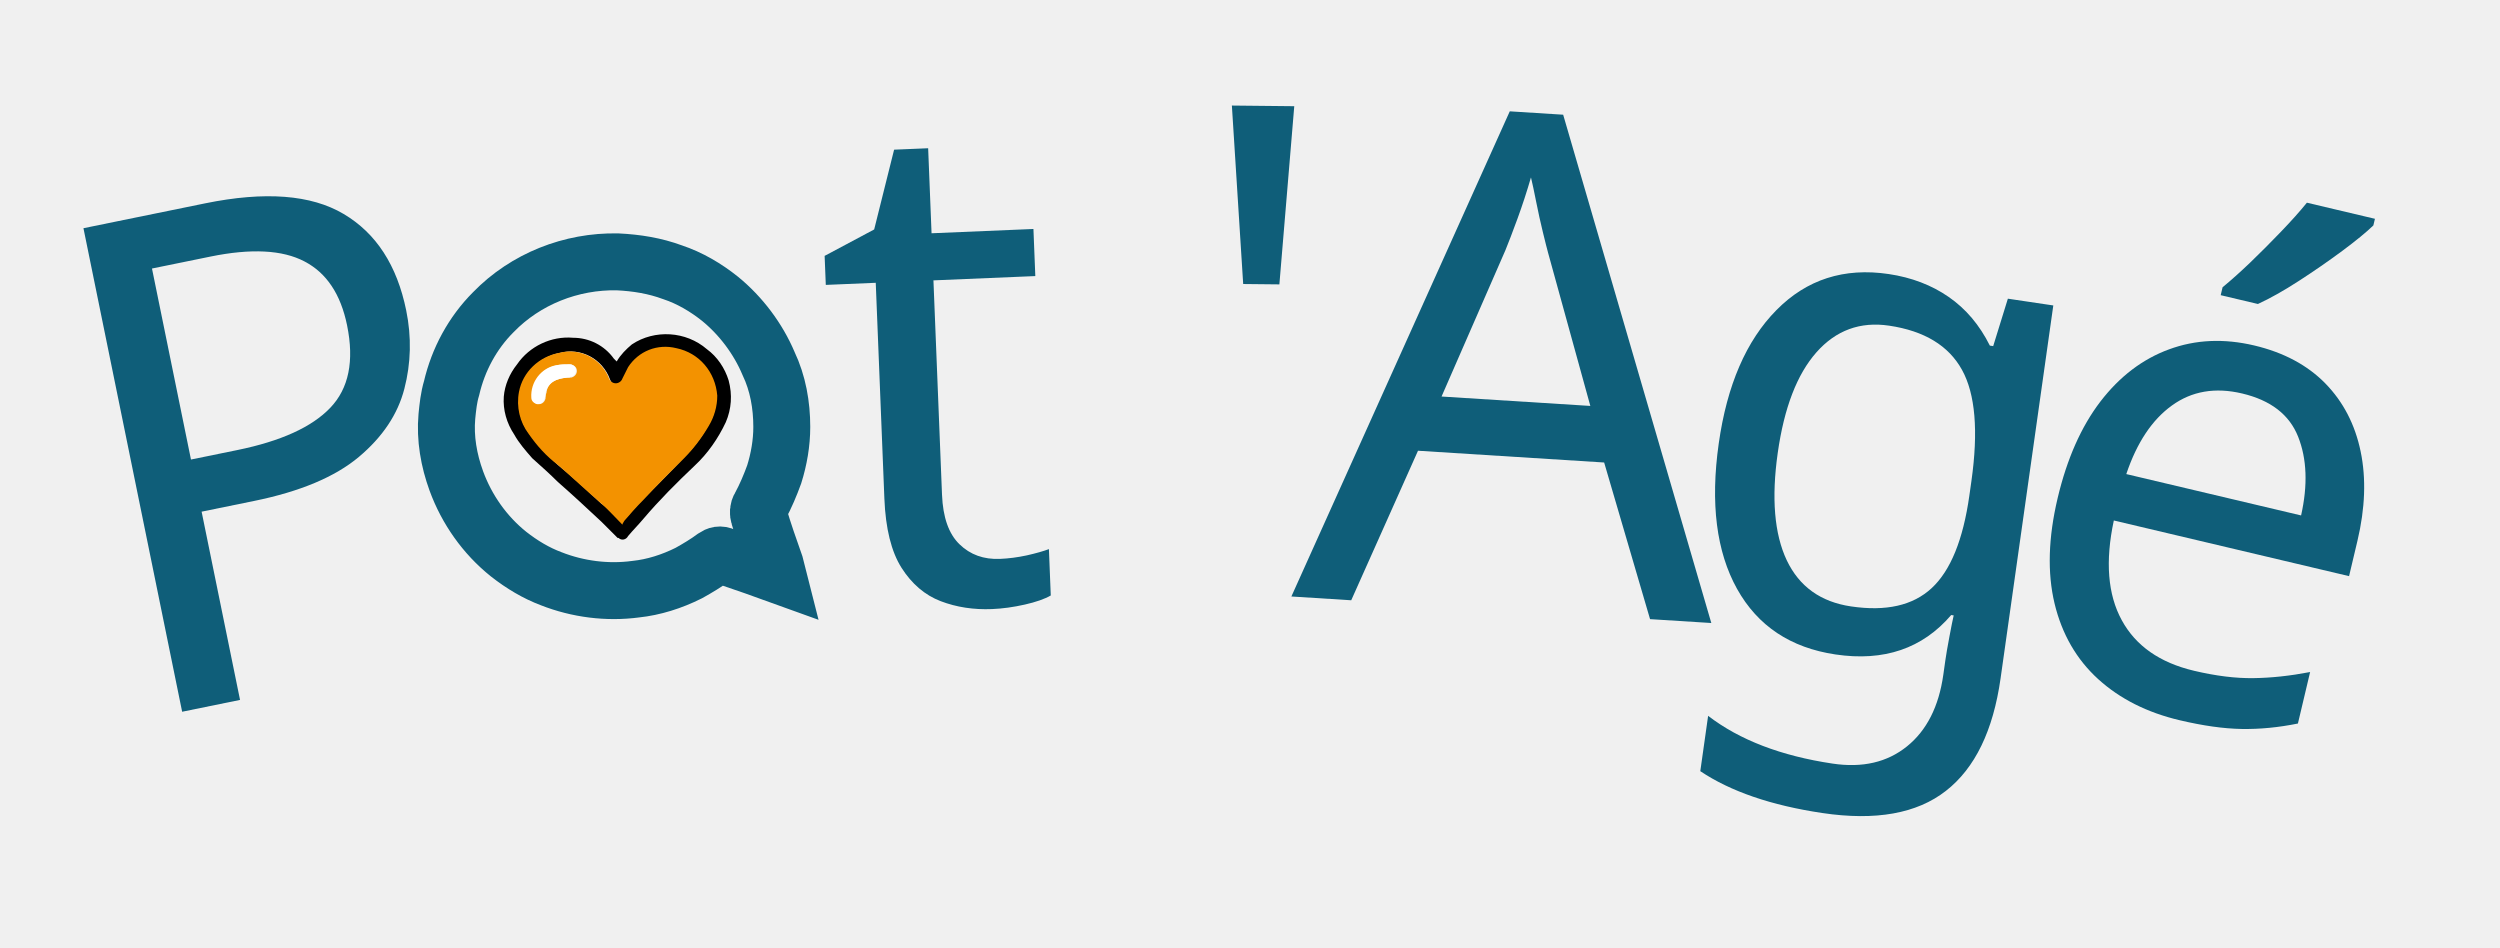
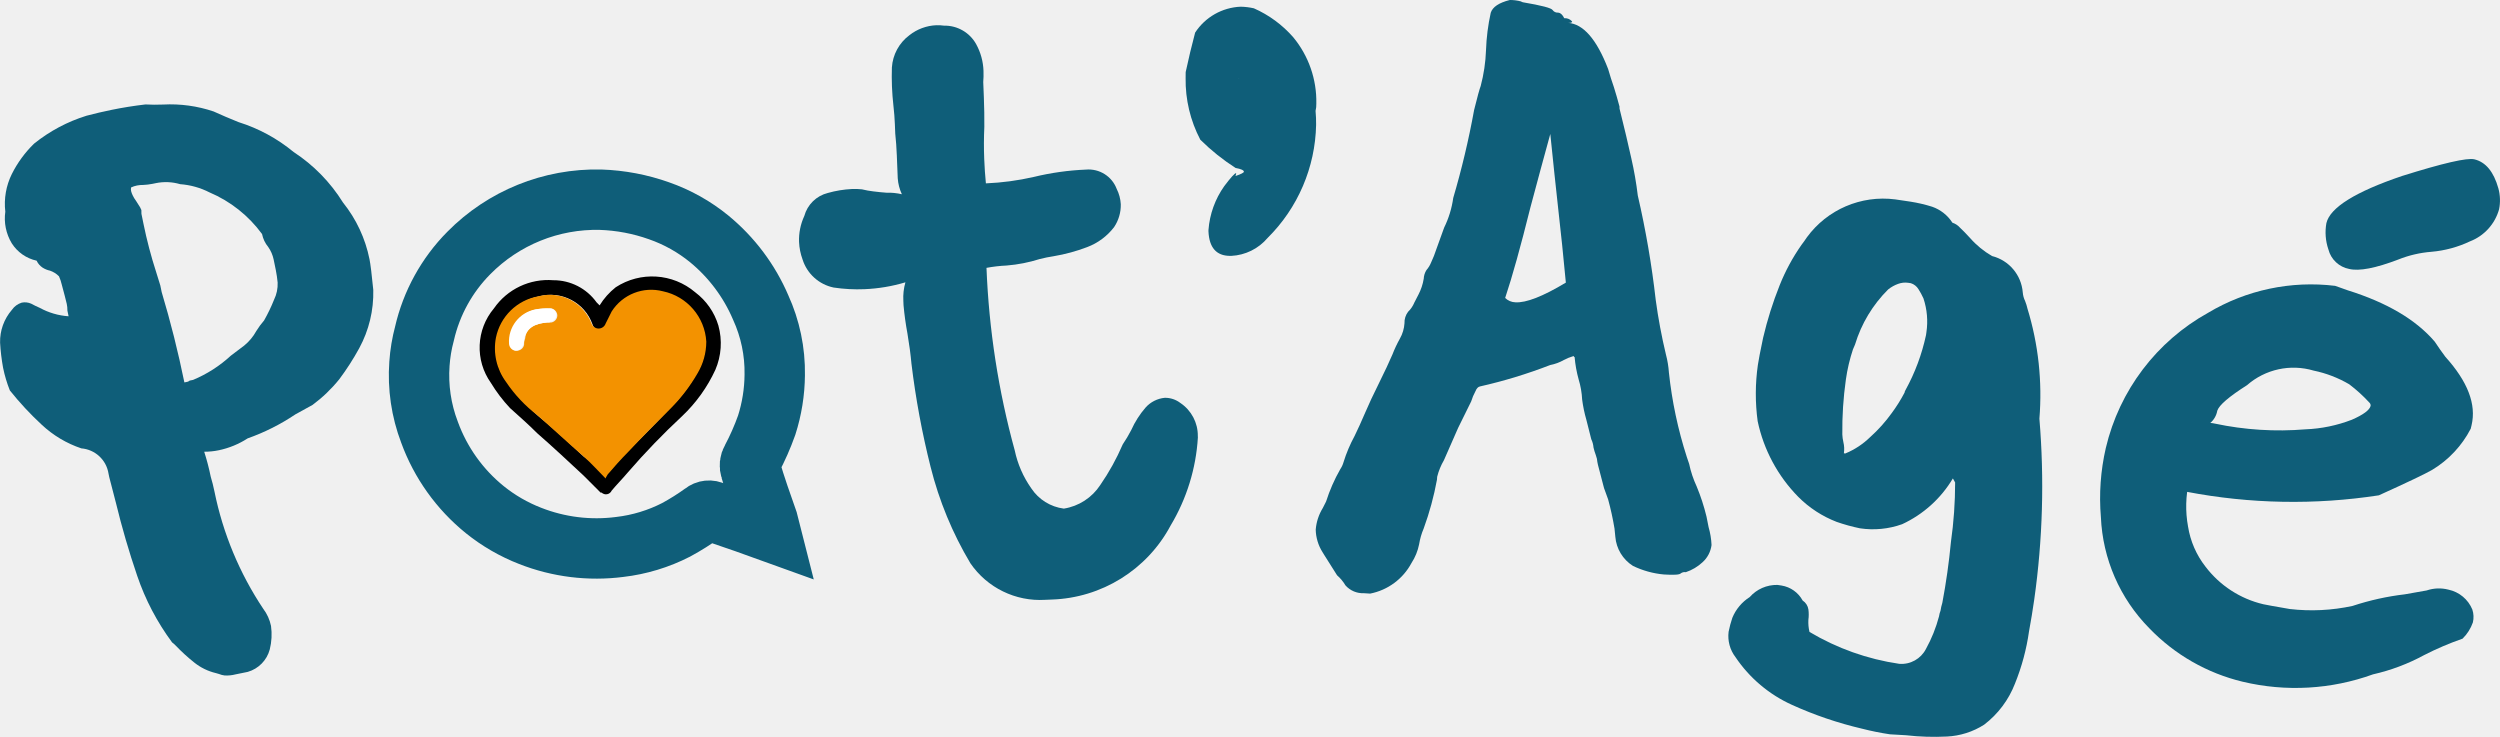
- <svg xmlns="http://www.w3.org/2000/svg" version="1.1" id="Calque_1" x="0px" y="0px" viewBox="0 0 263.5 99.9" style="enable-background:new 0 0 263.5 99.9;" xml:space="preserve">
-   <style type="text/css">
- 	.st0{fill:#0F5E79;}
- 	.st1{font-family:'DrMarz-Bold';}
- 	.st2{font-size:72.865px;}
- 	.st3{font-size:72.958px;}
- 	.st4{font-size:72.84px;}
- 	.st5{font-size:73.202px;}
- 	.st6{font-size:72.815px;}
- 	.st7{font-size:72.385px;}
- 	.st8{fill:none;stroke:#0F5E79;stroke-width:6;stroke-miterlimit:10;}
- 	.st9{fill:#F39200;}
- 	.st10{fill:#FFFFFF;}
- </style>
-   <g id="Calque_2_00000026131645315709857420000017328174601645307802_">
-     <text transform="matrix(0.9298 -0.19 0.2 0.9798 12.6315 76.36)" class="st0 st1 st2">P</text>
-     <text transform="matrix(0.9492 -3.996804e-02 3.996804e-02 0.9992 87.2906 64.1888)" class="st0 st1 st3">t</text>
-     <text transform="matrix(0.95 1.000000e-02 -1.000000e-02 0.9999 124.8214 63.0882)" class="st0 st1 st4">'</text>
-     <text transform="matrix(0.9477 5.985109e-02 -6.982627e-02 0.9976 136.1114 62.87)" class="st0 st1 st5">A</text>
-     <text transform="matrix(0.9401 0.14 -0.14 0.9902 174.6717 65.4398)" class="st0 st1 st6">g</text>
-     <text transform="matrix(0.9329 0.2207 -0.2307 0.973 208.751 70.2093)" class="st0 st1 st7">é</text>
-     <path class="st8" d="M82,60.6L82,60.6c-0.1-0.4-0.2-0.7-0.3-1.1c-0.6-1.7-1.2-3.4-1.7-5.1c-0.1-0.3-0.1-0.7,0.1-1   c0.6-1.1,1.1-2.3,1.5-3.4c0.5-1.6,0.8-3.3,0.8-5c0-2.3-0.4-4.6-1.4-6.7c-1.1-2.6-2.9-5-5.1-6.8c-1.5-1.2-3.2-2.2-5-2.8   c-1.9-0.7-3.8-1-5.8-1.1c-4.9-0.1-9.7,1.8-13.1,5.3c-2.2,2.2-3.7,5-4.4,8c-0.3,1-0.4,2-0.5,3c-0.2,2.3,0.2,4.6,1,6.8   c1.1,3,3,5.7,5.5,7.7c1.4,1.1,2.9,2,4.5,2.6c2.8,1.1,5.9,1.5,8.9,1.1c1.9-0.2,3.8-0.8,5.6-1.7c0.9-0.5,1.9-1.1,2.7-1.7   c0.3-0.2,0.6-0.3,1-0.1l3.2,1.1L82,60.6z" />
-     <path d="M65,38.1c0.4-0.7,1-1.3,1.6-1.8c2.4-1.6,5.7-1.4,7.9,0.5c1.1,0.8,1.9,2,2.3,3.3c0.4,1.5,0.3,3-0.3,4.4   c-0.8,1.7-1.9,3.3-3.3,4.6c-1.9,1.8-3.7,3.6-5.4,5.6c-0.5,0.6-1.1,1.2-1.6,1.8c-0.2,0.4-0.7,0.5-1,0.2c0,0,0,0-0.1,0   c-0.1-0.1-0.1-0.1-0.2-0.2c-0.5-0.5-1-1-1.5-1.5c-1.5-1.4-3-2.8-4.6-4.2C58,50,57,49.1,56.1,48.3c-0.7-0.8-1.4-1.6-1.9-2.5   c-0.8-1.2-1.2-2.6-1.1-4c0.1-1.2,0.6-2.4,1.4-3.4c1.3-1.9,3.6-3,5.9-2.8c1.7,0,3.3,0.8,4.3,2.2C64.8,37.9,64.9,38,65,38.1z    M65.6,55.1c0-0.1,0.1-0.2,0.1-0.2c0.7-0.8,1.3-1.5,2-2.2c1.4-1.4,2.9-2.9,4.3-4.4c1-1,1.9-2.1,2.6-3.4c0.6-0.9,0.9-2,0.9-3.1   c-0.2-2.4-1.9-4.4-4.2-4.9c-1.9-0.5-4,0.3-5,2c-0.2,0.4-0.4,0.8-0.6,1.2c-0.1,0.3-0.4,0.5-0.7,0.5c-0.3,0-0.6-0.3-0.7-0.6   c-0.8-2.2-3.1-3.4-5.3-2.8c-2.1,0.4-3.7,2-4.2,4.1c-0.3,1.5,0,3.1,1,4.4c0.9,1.2,1.9,2.3,3,3.3c1.6,1.3,3.1,2.7,4.6,4.1   C64.2,53.6,64.9,54.3,65.6,55.1z" />
-     <path class="st9" d="M65.6,55.3c-0.8-0.8-1.4-1.5-2.2-2.2c-1.5-1.3-3-2.7-4.6-4.1c-1.2-0.9-2.2-2-3.1-3.3c-0.9-1.2-1.3-2.8-1-4.4   c0.4-2.1,2.1-3.7,4.2-4.1c2.2-0.6,4.5,0.6,5.3,2.7c0.1,0.3,0.4,0.5,0.7,0.5c0.3,0,0.6-0.2,0.7-0.5c0.2-0.4,0.4-0.8,0.6-1.2   c1.1-1.7,3.1-2.5,5.1-2c2.4,0.5,4.1,2.5,4.3,5c0,1.1-0.3,2.2-0.9,3.2c-0.7,1.2-1.6,2.4-2.6,3.4c-1.5,1.5-2.9,2.9-4.3,4.4   c-0.7,0.7-1.4,1.5-2,2.2C65.7,55.1,65.6,55.2,65.6,55.3z M59.8,39.8c0.1,0,0.3,0,0.4,0c0.4-0.1,0.6-0.4,0.6-0.7   c0-0.4-0.3-0.6-0.6-0.7l0,0h-0.1c-0.5,0-1,0-1.4,0.1c-1.6,0.3-2.7,1.8-2.6,3.4c0,0.4,0.3,0.7,0.7,0.7c0.3,0,0.6-0.2,0.7-0.6   c0-0.2,0-0.4,0.1-0.6C57.7,40.3,58.6,39.9,59.8,39.8z" />
-     <path class="st10" d="M59.8,39.8c-1.2,0.1-2,0.5-2.3,1.6c0,0.2,0,0.4-0.1,0.6c-0.1,0.4-0.4,0.6-0.8,0.6c-0.3-0.1-0.6-0.3-0.6-0.7   c-0.1-1.6,1-3.1,2.6-3.4c0.5-0.1,1-0.1,1.4-0.1c0.3,0,0.7,0.2,0.7,0.6l0,0v0c0,0.4-0.2,0.7-0.6,0.7C60.1,39.8,60,39.8,59.8,39.8z" />
+ <svg xmlns="http://www.w3.org/2000/svg" id="Calque_1" data-name="Calque 1" viewBox="0 0 248.38 73.206">
+   <defs>
+     <style>.cls-1{isolation:isolate;}.cls-2{fill:#0f5e79;}.cls-3{fill:none;stroke:#0f5e79;stroke-miterlimit:10;stroke-width:6px;}.cls-4{fill:#f39200;}.cls-5{fill:#fff;}</style>
+   </defs>
+   <g id="Calque_2" data-name="Calque 2">
+     <g class="cls-1">
+       <path class="cls-2" d="M30.04,74.513l-1.219.249a3.581,3.581,0,0,1-1.072.107,2.079,2.079,0,0,1-.559-.146l-.3-.087a5.452,5.452,0,0,1-2.155-1.047,18.586,18.586,0,0,1-1.864-1.702,2.525,2.525,0,0,0-.344-.303,24.232,24.232,0,0,1-3.467-6.615q-1.225-3.579-2.119-7.266l-.66-2.543-.073-.355a2.973,2.973,0,0,0-2.698-2.499A10.765,10.765,0,0,1,9.57,49.953a30.707,30.707,0,0,1-3.165-3.406,13.253,13.253,0,0,1-.67-2.244,20.162,20.162,0,0,1-.299-2.504,4.807,4.807,0,0,1,1.171-3.252,1.857,1.857,0,0,1,.982-.721,1.543,1.543,0,0,1,.939.105c.264.146.552.285.862.419a6.901,6.901,0,0,0,2.851.832l-.117-.571a2.875,2.875,0,0,0-.063-.657c-.039-.189-.106-.461-.202-.813-.096-.353-.196-.728-.301-1.129a4.178,4.178,0,0,0-.269-.8,2.293,2.293,0,0,0-.891-.562,2.212,2.212,0,0,1-.731-.296,1.66,1.66,0,0,1-.601-.695,3.922,3.922,0,0,1-2.47-1.728,4.778,4.778,0,0,1-.641-3.142,6.671,6.671,0,0,1,.648-3.739,11.19,11.19,0,0,1,2.207-3.017,15.711,15.711,0,0,1,5.22-2.778q1.206-.319,2.493-.583,1.626-.333,3.349-.536.856.048,1.767.01a13.432,13.432,0,0,1,5.01.687q1.244.565,2.474,1.057a16.16,16.16,0,0,1,5.476,2.971,16.24,16.24,0,0,1,4.907,5.021A13.105,13.105,0,0,1,42.139,33.517q.146.715.375,3.046a11.535,11.535,0,0,1-1.395,5.79,25.886,25.886,0,0,1-1.981,3.083,14.441,14.441,0,0,1-2.655,2.55q-.892.481-1.713.945a21.045,21.045,0,0,1-4.737,2.381A8.455,8.455,0,0,1,27.168,52.492a6.897,6.897,0,0,1-1.452.147,23.039,23.039,0,0,1,.646,2.472q.212.7.374,1.485A32.678,32.678,0,0,0,31.584,68.248a4.199,4.199,0,0,1,.77,1.701,6.117,6.117,0,0,1-.124,2.331A3.168,3.168,0,0,1,30.04,74.513ZM23.746,45.753l.136-.027c.044-.009.102-.021.169-.035a.541.541,0,0,0,.223-.12l.338-.069a12.819,12.819,0,0,0,3.744-2.401l1.345-1.018a4.887,4.887,0,0,0,1.19-1.434,7.9,7.9,0,0,1,.773-1.05,16.9,16.9,0,0,0,.991-2.062,3.533,3.533,0,0,0,.357-1.708,12.056,12.056,0,0,0-.18-1.228l-.219-1.071a3.369,3.369,0,0,0-.534-1.229,2.914,2.914,0,0,1-.615-1.287,12.512,12.512,0,0,0-5.221-4.14A7.628,7.628,0,0,0,23.325,26.057a4.987,4.987,0,0,0-2.42-.101l-.339.069a6.047,6.047,0,0,1-.896.109,3.094,3.094,0,0,0-.624.053,2.49,2.49,0,0,0-.595.196.846.846,0,0,0,.005.371,2.058,2.058,0,0,0,.155.414,2.838,2.838,0,0,0,.32.53l.417.658.126.272.005.37.204,1a44.468,44.468,0,0,0,1.261,4.798q.213.701.413,1.33l.131.642Q22.814,41.185,23.746,45.753Z" transform="translate(-5.42773 -7.75914)" />
+     </g>
+     <g class="cls-1">
+       <path class="cls-2" d="M109.892,67.327l-.624.026a8.385,8.385,0,0,1-7.429-3.631A35.453,35.453,0,0,1,97.883,54.14a82.686,82.686,0,0,1-1.901-10.252q-.125-1.381-.396-2.977-.267-1.449-.391-2.832l-.018-.437a5.556,5.556,0,0,1,.205-1.834,16.544,16.544,0,0,1-4.066.683,16.178,16.178,0,0,1-3.059-.163A4.116,4.116,0,0,1,85.163,33.536a5.791,5.791,0,0,1-.348-1.738,5.641,5.641,0,0,1,.521-2.578A3.232,3.232,0,0,1,87.673,26.931a10.717,10.717,0,0,1,2.412-.394,6.619,6.619,0,0,1,.972.032,9.137,9.137,0,0,0,1.153.207c.441.055.871.099,1.288.129a5.895,5.895,0,0,1,1.533.154,4.485,4.485,0,0,1-.411-1.589l-.091-2.26q-.046-1.165-.157-2.185l-.038-.947q-.035-.875-.143-1.82-.106-.943-.145-1.893-.038-.946-.007-1.898a4.336,4.336,0,0,1,1.745-3.213,4.618,4.618,0,0,1,2.666-.988,4.52,4.52,0,0,1,.765.041,3.573,3.573,0,0,1,3.195,1.837,5.926,5.926,0,0,1,.731,2.671,9.588,9.588,0,0,1-.026,1.096l.061,1.531q.059,1.459.047,2.919-.075,1.61-.01,3.213.05,1.24.165,2.403a26.163,26.163,0,0,0,4.761-.639,26.619,26.619,0,0,1,5.174-.729,2.985,2.985,0,0,1,3.06,1.916,3.876,3.876,0,0,1,.407,1.516,3.916,3.916,0,0,1-.671,2.292,6.066,6.066,0,0,1-2.661,1.974,17.423,17.423,0,0,1-3.329.906,13.848,13.848,0,0,0-1.376.277,14.852,14.852,0,0,1-3.304.65,14.549,14.549,0,0,0-2.002.231,80.489,80.489,0,0,0,2.807,18.137,10.19,10.19,0,0,0,1.642,3.765,4.572,4.572,0,0,0,3.238,2.018,5.322,5.322,0,0,0,3.617-2.343,23.203,23.203,0,0,0,2.232-4.037,14.312,14.312,0,0,0,.845-1.423,9.097,9.097,0,0,1,1.436-2.251,2.926,2.926,0,0,1,1.905-.956,2.499,2.499,0,0,1,1.547.519,3.898,3.898,0,0,1,1.727,3.286l.006.146a19.257,19.257,0,0,1-2.703,8.73A13.896,13.896,0,0,1,109.892,67.327Z" transform="translate(-5.42773 -7.75914)" />
+     </g>
+     <g class="cls-1">
+       <path class="cls-2" d="M136.131,18.775a13.403,13.403,0,0,1,.055,1.384,16.274,16.274,0,0,1-4.819,11.24A5.053,5.053,0,0,1,127.751,33.182l-.139-.001q-2.008-.021-2.121-2.426l.001-.146a8.637,8.637,0,0,1,1.566-4.354q.981-1.301,1.189-1.299a1.287,1.287,0,0,1-.072.291q.834-.282.835-.429.002-.218-.827-.373a21.346,21.346,0,0,1-3.501-2.805,12.764,12.764,0,0,1-1.461-6.134l.006-.583q.436-2.033.939-3.923a5.675,5.675,0,0,1,4.524-2.575,6.395,6.395,0,0,1,1.313.16,11.203,11.203,0,0,1,3.917,2.882,10.018,10.018,0,0,1,2.287,6.58A2.738,2.738,0,0,1,136.131,18.775Zm-6.617-2.838q.968.01,1.111-.353a1.616,1.616,0,0,0-.286.871,3.933,3.933,0,0,0,.328,1.825c-0.0.049-.025.072-.07.072a1.778,1.778,0,0,1-.415-.077,7.194,7.194,0,0,0-.967-.156l-.069-0.0.139-.072.069 0q-.001.074-.141.217c-.046-0-.067-.17-.064-.51a5.794,5.794,0,0,0-.26-1.678,1.832,1.832,0,0,0-.479-.587A1.458,1.458,0,0,0,129.514,15.937Z" transform="translate(-5.42773 -7.75914)" />
+     </g>
+     <g class="cls-1">
+       <path class="cls-2" d="M141.555,66.735l-.625-.039a2.319,2.319,0,0,1-1.827-.776,4.174,4.174,0,0,0-.835-1.006l-1.254-1.986a2.258,2.258,0,0,0-.188-.305,4.371,4.371,0,0,1-.679-2.243,4.83,4.83,0,0,1,.708-2.156c.106-.188.213-.401.323-.64a16.572,16.572,0,0,1,1.41-3.211,2.43,2.43,0,0,0,.328-.713,14.186,14.186,0,0,1,1.086-2.572q.489-.996,1.07-2.354.583-1.355,1.229-2.636,1.053-2.134,1.474-3.135a12.3,12.3,0,0,1,.738-1.567,3.565,3.565,0,0,0,.453-1.511,1.774,1.774,0,0,1,.358-1.151,2.683,2.683,0,0,0,.622-.915l.403-.782a5.256,5.256,0,0,0,.529-1.581,1.761,1.761,0,0,1,.269-.863,2.682,2.682,0,0,0,.473-.777,10.649,10.649,0,0,0,.508-1.288l.777-2.151a9.694,9.694,0,0,0,.904-2.951,84.016,84.016,0,0,0,2.076-8.744q.483-1.95.653-2.379a16.136,16.136,0,0,0,.528-3.561,20.501,20.501,0,0,1,.469-3.711q.27-.864,1.9-1.273a4.25,4.25,0,0,1,1.105.143.499.499,0,0,0,.201.086q2.757.467,2.943.772a.607.607,0,0,0,.539.254c.278.017.514.277.713.778l-.268-.163c.004-.048.074-.069.213-.061a.917.917,0,0,1,.678.263l.064.078c-.006.098-.147.137-.426.12q2.29.145,3.999,4.58.281.973.571,1.797.284.899.562,1.943a.817.817,0,0,0,.043.369q.653,2.61,1.129,4.766a35.441,35.441,0,0,1,.646,3.708,91.818,91.818,0,0,1,1.782,10.382,54.635,54.635,0,0,0,1.015,5.418,9.472,9.472,0,0,1,.293,1.779,41.635,41.635,0,0,0,1.781,8.401l.23.675a10.401,10.401,0,0,0,.75,2.248,20.116,20.116,0,0,1,.975,2.995l.206,1.04a7.552,7.552,0,0,1,.294,1.779,2.765,2.765,0,0,1-.887,1.704,4.578,4.578,0,0,1-1.672.995.653.653,0,0,0-.496.115q-.155.209-1.68.113a8.908,8.908,0,0,1-3.076-.854,3.782,3.782,0,0,1-1.748-2.898l-.082-.812a29.153,29.153,0,0,0-.635-2.901l-.408-1.125c-.293-1.144-.492-1.914-.604-2.312a4.476,4.476,0,0,1-.1-.593l-.113-.374a5.879,5.879,0,0,1-.226-.748,2.321,2.321,0,0,0-.222-.82l-.49-1.938a13.406,13.406,0,0,1-.417-2.006,8.227,8.227,0,0,0-.349-2.003,12.29,12.29,0,0,1-.401-2.226l-.069-.004.006-.073-.07-.004a5.155,5.155,0,0,0-.933.381,4.404,4.404,0,0,1-1.358.501,49.473,49.473,0,0,1-6.978,2.127c-.188.037-.34.198-.452.484a5.326,5.326,0,0,0-.419,1l-1.298,2.632-1.41,3.211a6.27,6.27,0,0,0-.672,1.645l-.021.293a29.717,29.717,0,0,1-1.313,4.83,6.756,6.756,0,0,0-.46,1.586,5.304,5.304,0,0,1-.756,1.859A5.955,5.955,0,0,1,141.555,66.735Zm17.898-45.666q-.935,3.39-1.973,7.284-1.456,5.85-2.512,9.01a1.511,1.511,0,0,0,1.016.431q1.594.101,5.014-1.957-.359-3.836-.748-7.236Q159.866,25.13,159.453,21.069Z" transform="translate(-5.42773 -7.75914)" />
+     </g>
+     <g class="cls-1">
+       <path class="cls-2" d="M193.201,80.715a27.46,27.46,0,0,1-2.786-.562,37.58,37.58,0,0,1-6.937-2.358A13.431,13.431,0,0,1,177.858,73.056a3.447,3.447,0,0,1-.69-2.532,11.015,11.015,0,0,1,.37-1.382,4.435,4.435,0,0,1,1.725-2.061,3.584,3.584,0,0,1,2.757-1.209l.41.061a2.923,2.923,0,0,1,2.096,1.49,1.29,1.29,0,0,1,.572.895,3.911,3.911,0,0,1-.004,1.03,4.206,4.206,0,0,0,.109,1.194,24.267,24.267,0,0,0,8.918,3.169,2.733,2.733,0,0,0,2.656-1.482,14.128,14.128,0,0,0,1.295-3.23,2.571,2.571,0,0,1,.15-.566,5.109,5.109,0,0,1,.18-.782q.284-1.504.498-3.019.214-1.513.358-3.038a42.008,42.008,0,0,0,.416-5.901l-.224-.401a11.485,11.485,0,0,1-5.045,4.549,8.63,8.63,0,0,1-4.184.408,18.129,18.129,0,0,1-2.32-.641,10.905,10.905,0,0,1-3.807-2.481,15.186,15.186,0,0,1-4.039-7.521,20.238,20.238,0,0,1,.021-5.592q.091-.649.518-2.684a36.55,36.55,0,0,1,1.65-5.238,19.668,19.668,0,0,1,2.177-4.02c.17-.219.345-.464.522-.731a9.382,9.382,0,0,1,8.78-3.772l1.507.224a14.708,14.708,0,0,1,2.164.506,3.937,3.937,0,0,1,2.012,1.588,1.637,1.637,0,0,1,.736.478c.311.292.645.636,1.009,1.034a8.681,8.681,0,0,0,2.191,1.799,4.059,4.059,0,0,1,3.052,3.62,2.359,2.359,0,0,0,.23.844,5.134,5.134,0,0,1,.24.771,29.218,29.218,0,0,1,1.182,10.925,80.331,80.331,0,0,1-.512,17.96q-.226,1.588-.518,3.162a22.165,22.165,0,0,1-1.399,5.203,9.385,9.385,0,0,1-3.058,4.072,7.523,7.523,0,0,1-3.695,1.18,24.808,24.808,0,0,1-4.071-.128Q193.964,80.754,193.201,80.715Zm-4.58-27.922.137.021a7.744,7.744,0,0,0,2.467-1.62,14.8,14.8,0,0,0,2.156-2.403,15.57,15.57,0,0,0,1.266-2.02.666.666,0,0,1,.108-.279,20.085,20.085,0,0,0,2.026-5.44l.041-.289a7.285,7.285,0,0,0-.294-3.356,7.292,7.292,0,0,0-.499-.921,1.357,1.357,0,0,0-.755-.591l-.273-.041a2.051,2.051,0,0,0-.993.109,3.461,3.461,0,0,0-.988.553,13.024,13.024,0,0,0-3.291,5.473c-.072.186-.143.347-.207.484a17.029,17.029,0,0,0-.702,2.988,35.92,35.92,0,0,0-.354,5.468,4.132,4.132,0,0,0,.104.752A2.884,2.884,0,0,1,188.621,52.793Z" transform="translate(-5.42773 -7.75914)" />
+     </g>
+     <g class="cls-1">
+       <path class="cls-2" d="M228.251,75.492a19.024,19.024,0,0,1-9.292-5.322A16.732,16.732,0,0,1,214.156,59.141a22.267,22.267,0,0,1,.489-6.876,20.816,20.816,0,0,1,10.175-13.437,19.91,19.91,0,0,1,12.613-2.669l1.251.445q5.84,1.827,8.634,5.092.523.792,1.066,1.517,3.331,3.689,2.599,6.788l-.084.353a10.279,10.279,0,0,1-3.819,4.08q-.996.583-5.309,2.537a56.174,56.174,0,0,1-19.101-.353l.251-1.057a11.025,11.025,0,0,0-.107,4.512,8.669,8.669,0,0,0,1.73,3.979,10.126,10.126,0,0,0,5.746,3.739q.337.079,2.633.475a19.002,19.002,0,0,0,6.242-.309,26.281,26.281,0,0,1,5.193-1.152l2.158-.382a3.783,3.783,0,0,1,2.16-.084,3.307,3.307,0,0,1,2.383,1.978,2.345,2.345,0,0,1,.055,1.277,4.207,4.207,0,0,1-1.025,1.617,30.399,30.399,0,0,0-3.809,1.628,19.8,19.8,0,0,1-5.09,1.919A22.607,22.607,0,0,1,228.251,75.492Zm-2.762-25.645a30.973,30.973,0,0,0,8.994.566,14.279,14.279,0,0,0,4.611-.954q1.711-.749,1.861-1.382a.392.392,0,0,0-.136-.33,15.105,15.105,0,0,0-1.996-1.812,11.629,11.629,0,0,0-3.529-1.355,7.015,7.015,0,0,0-6.619,1.446q-2.687,1.708-2.955,2.537A2.094,2.094,0,0,1,224.999,49.805l-.589.381Q224.543,49.623,225.489,49.847ZM238.83,34.482a2.64,2.64,0,0,1-2.071-1.94,5.231,5.231,0,0,1-.2-2.613q.551-2.325,7.53-4.69,6.085-1.908,7.167-1.652,1.688.4,2.386,2.871a4.494,4.494,0,0,1,.073,2.1,4.791,4.791,0,0,1-2.896,3.183,11.152,11.152,0,0,1-3.812,1.033,11.179,11.179,0,0,0-3.32.776Q240.315,34.834,238.83,34.482Z" transform="translate(-5.42773 -7.75914)" />
+     </g>
+     <path class="cls-3" d="M82,60.6h0c-.1-.4-.2-.7-.3-1.1-.6-1.7-1.2-3.4-1.7-5.1a1.183,1.183,0,0,1,.1-1A25.185,25.185,0,0,0,81.6,50a16.869,16.869,0,0,0,.8-5A15.505,15.505,0,0,0,81,38.3a17.963,17.963,0,0,0-5.1-6.8,16.461,16.461,0,0,0-5-2.8,19.216,19.216,0,0,0-5.8-1.1A17.8,17.8,0,0,0,52,32.9a16.665,16.665,0,0,0-4.4,8,15.665,15.665,0,0,0-.5,3,15.873,15.873,0,0,0,1,6.8,17.671,17.671,0,0,0,5.5,7.7A16.99,16.99,0,0,0,58.1,61,17.999,17.999,0,0,0,67,62.1a16.464,16.464,0,0,0,5.6-1.7,24.631,24.631,0,0,0,2.7-1.7.9.9,0,0,1,1-.1l3.2,1.1Z" transform="translate(-5.42773 -7.75914)" />
+     <path d="M65,38.1a6.9,6.9,0,0,1,1.6-1.8,6.615,6.615,0,0,1,7.9.5,6.431,6.431,0,0,1,2.3,3.3,6.643,6.643,0,0,1-.3,4.4,14.959,14.959,0,0,1-3.3,4.6,71.388,71.388,0,0,0-5.4,5.6c-.5.6-1.1,1.2-1.6,1.8a.623.623,0,0,1-1,.2h-.1l-.2-.2L63.4,55c-1.5-1.4-3-2.8-4.6-4.2-.8-.8-1.8-1.7-2.7-2.5a14.996,14.996,0,0,1-1.9-2.5,6.048,6.048,0,0,1,.3-7.4,6.548,6.548,0,0,1,5.9-2.8,5.262,5.262,0,0,1,4.3,2.2Zm.6,17a.349.349,0,0,1,.1-.2c.7-.8,1.3-1.5,2-2.2,1.4-1.4,2.9-2.9,4.3-4.4a14.598,14.598,0,0,0,2.6-3.4,5.614,5.614,0,0,0,.9-3.1,5.435,5.435,0,0,0-4.2-4.9,4.513,4.513,0,0,0-5,2l-.6,1.2a.752.752,0,0,1-.7.5.858.858,0,0,1-.7-.6A4.413,4.413,0,0,0,59,37.2a5.357,5.357,0,0,0-4.2,4.1,5.418,5.418,0,0,0,1,4.4,23.52,23.52,0,0,0,3,3.3c1.6,1.3,3.1,2.7,4.6,4.1A10.231,10.231,0,0,1,65.6,55.1Z" transform="translate(-5.42773 -7.75914)" />
+     <path class="cls-4" d="M65.6,55.3c-.8-.8-1.4-1.5-2.2-2.2-1.5-1.3-3-2.7-4.6-4.1a13.964,13.964,0,0,1-3.1-3.3,5.625,5.625,0,0,1-1-4.4,5.227,5.227,0,0,1,4.2-4.1,4.448,4.448,0,0,1,5.3,2.7.74.74,0,0,0,1.4,0l.6-1.2a4.654,4.654,0,0,1,5.1-2,5.435,5.435,0,0,1,4.3,5,6.204,6.204,0,0,1-.9,3.2,17.04,17.04,0,0,1-2.6,3.4c-1.5,1.5-2.9,2.9-4.3,4.4-.7.7-1.4,1.5-2,2.2C65.7,55.1,65.6,55.2,65.6,55.3ZM59.8,39.8h.4a.73.73,0,0,0,.6-.7.749.749,0,0,0-.6-.7h-.1a6.15,6.15,0,0,0-1.4.1,3.255,3.255,0,0,0-2.6,3.4.684.684,0,0,0,.7.7.73.73,0,0,0,.7-.6,1.268,1.268,0,0,1,.1-.6C57.7,40.3,58.6,39.9,59.8,39.8Z" transform="translate(-5.42773 -7.75914)" />
+     <path class="cls-5" d="M59.8,39.8c-1.2.1-2,.5-2.3,1.6a1.268,1.268,0,0,1-.1.6.76.76,0,0,1-.8.6.749.749,0,0,1-.6-.7,3.255,3.255,0,0,1,2.6-3.4,7.084,7.084,0,0,1,1.4-.1.661.661,0,0,1,.7.6h0c0,.4-.2.7-.6.7C60.1,39.8,60,39.8,59.8,39.8Z" transform="translate(-5.42773 -7.75914)" />
  </g>
</svg>
